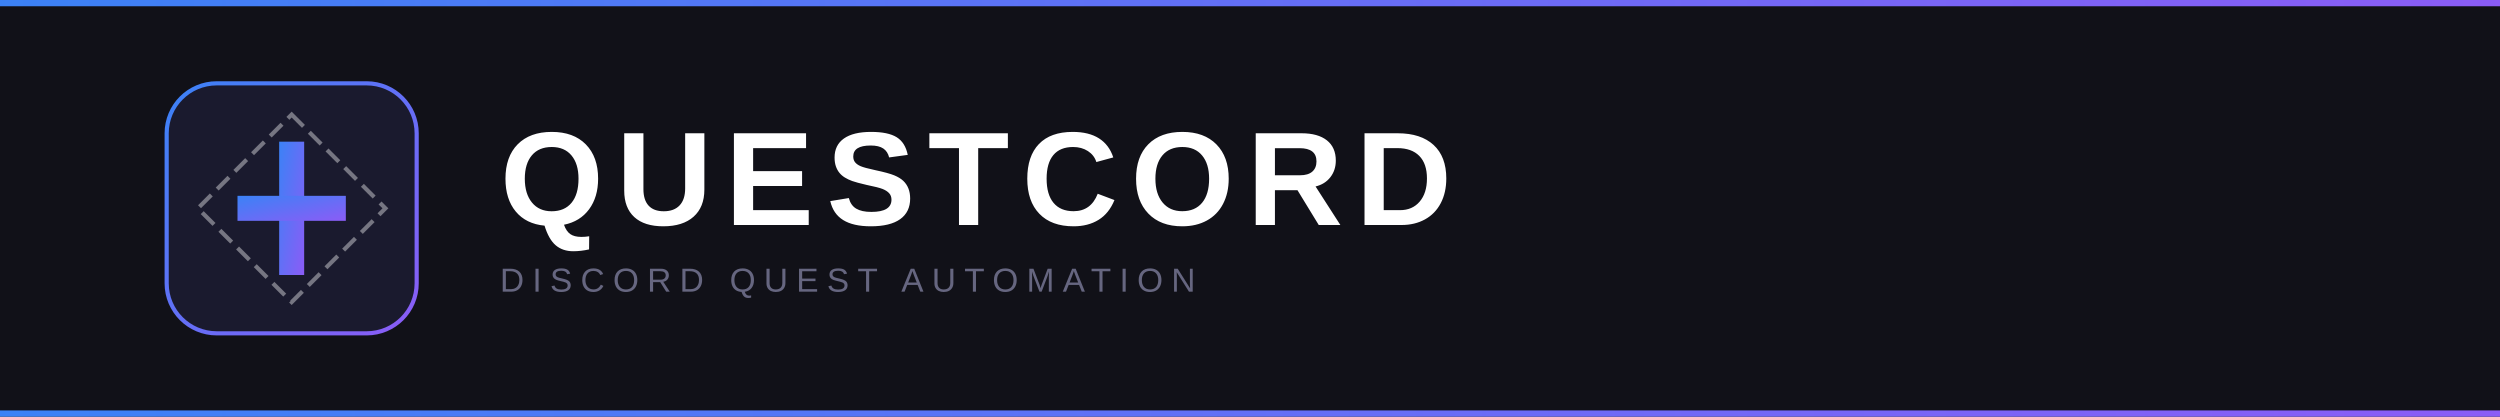
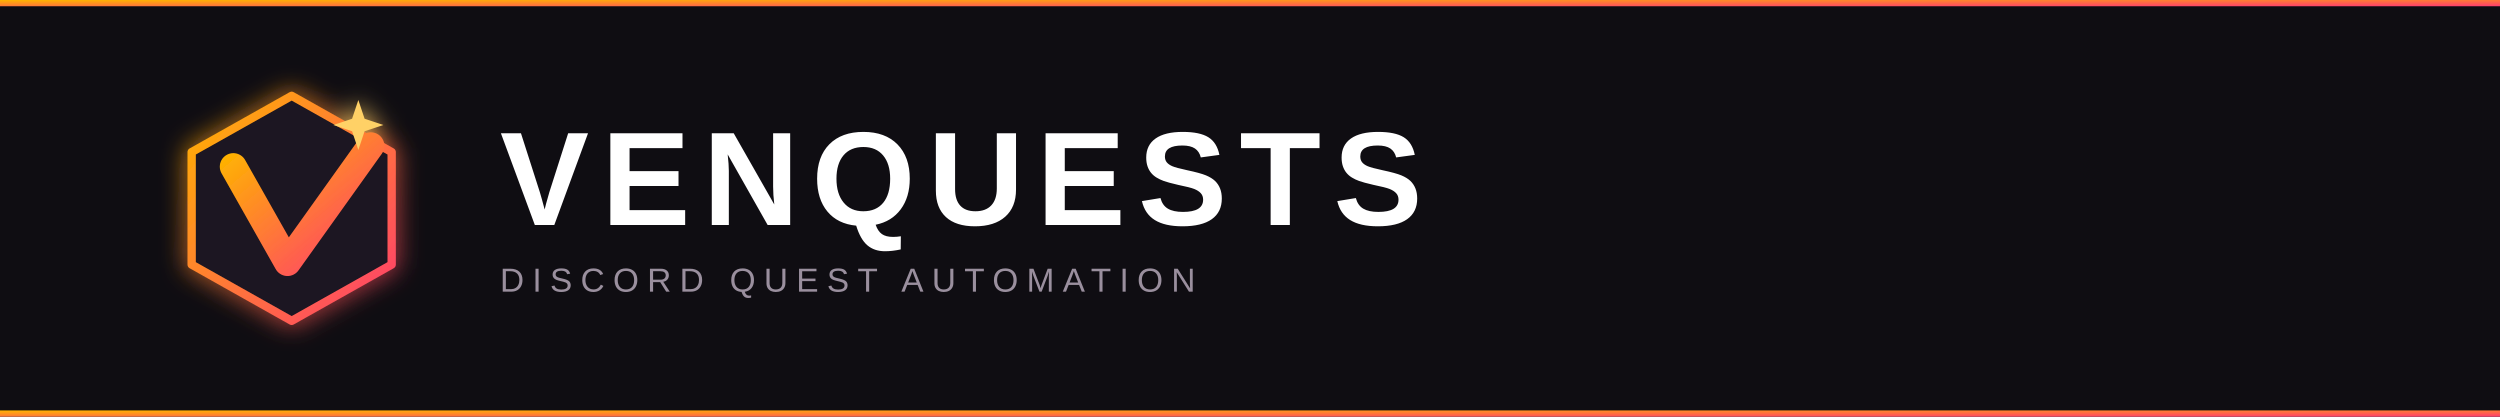
<svg xmlns="http://www.w3.org/2000/svg" width="1200" height="200" viewBox="0 0 1200 200">
  <defs>
-     <linearGradient id="g1" x1="0%" y1="0%" x2="100%" y2="0%">
-       <stop offset="0%" stop-color="#3b82f6" />
-       <stop offset="100%" stop-color="#8b5cf6" />
+     <linearGradient id="vq" x1="0%" y1="0%" x2="100%" y2="100%">
+       <stop offset="0%" stop-color="#FFB400" />
+       <stop offset="100%" stop-color="#FF3D6E" />
    </linearGradient>
-     <linearGradient id="g2" x1="0%" y1="0%" x2="100%" y2="100%">
-       <stop offset="0%" stop-color="#3b82f6" />
-       <stop offset="100%" stop-color="#8b5cf6" />
-     </linearGradient>
+     <filter id="glow" x="-30%" y="-30%" width="160%" height="160%">
+       <feGaussianBlur stdDeviation="6" result="b" />
+       <feMerge>
+         <feMergeNode in="b" />
+         <feMergeNode in="SourceGraphic" />
+       </feMerge>
+     </filter>
  </defs>
-   <rect width="1200" height="200" fill="#111118" />
-   <rect x="0" y="0" width="1200" height="3" fill="url(#g1)" />
-   <g transform="translate(80, 40)">
-     <rect width="120" height="120" rx="24" fill="#1a1a2e" stroke="url(#g2)" stroke-width="2" />
-     <rect x="54" y="28" width="12" height="64" fill="url(#g2)" />
-     <rect x="34" y="54" width="52" height="12" fill="url(#g2)" />
-     <path d="M60 15 L105 60 L60 105 L15 60 Z" fill="none" stroke="#ffffff" stroke-width="2" stroke-dasharray="8 4" opacity="0.4" />
+   <rect width="1200" height="200" fill="#0f0d12" />
+   <rect x="0" y="0" width="1200" height="3" fill="url(#vq)" />
+   <g transform="translate(80,40) scale(1.0)">
+     <g filter="url(#glow)">
+       <polygon points="60,6 108,33 108,87 60,114 12,87 12,33" fill="#1a1620" stroke="url(#vq)" stroke-width="4" stroke-linejoin="round" />
+       <path d="M32 40 L58 86 L98 30" fill="none" stroke="url(#vq)" stroke-width="13" stroke-linecap="round" stroke-linejoin="round" />
+       <path d="M92 8 L95 17 L104 20 L95 23 L92 32 L89 23 L80 20 L89 17 Z" fill="#FFD166" />
+     </g>
  </g>
-   <text x="240" y="108" font-family="'Segoe UI', 'Helvetica Neue', Arial, sans-serif" font-size="64" font-weight="800" fill="#ffffff" letter-spacing="6">QUESTCORD</text>
-   <text x="240" y="140" font-family="'Segoe UI', 'Helvetica Neue', Arial, sans-serif" font-size="16" fill="#666680" letter-spacing="4">DISCORD QUEST AUTOMATION</text>
-   <rect x="0" y="197" width="1200" height="3" fill="url(#g1)" />
+   <text x="240" y="108" font-family="'Segoe UI', 'Helvetica Neue', Arial, sans-serif" font-size="64" font-weight="800" fill="#ffffff" letter-spacing="6">VENQUESTS</text>
+   <text x="240" y="140" font-family="'Segoe UI', 'Helvetica Neue', Arial, sans-serif" font-size="16" fill="#9a8f9e" letter-spacing="4">DISCORD QUEST AUTOMATION</text>
+   <rect x="0" y="197" width="1200" height="3" fill="url(#vq)" />
</svg>
